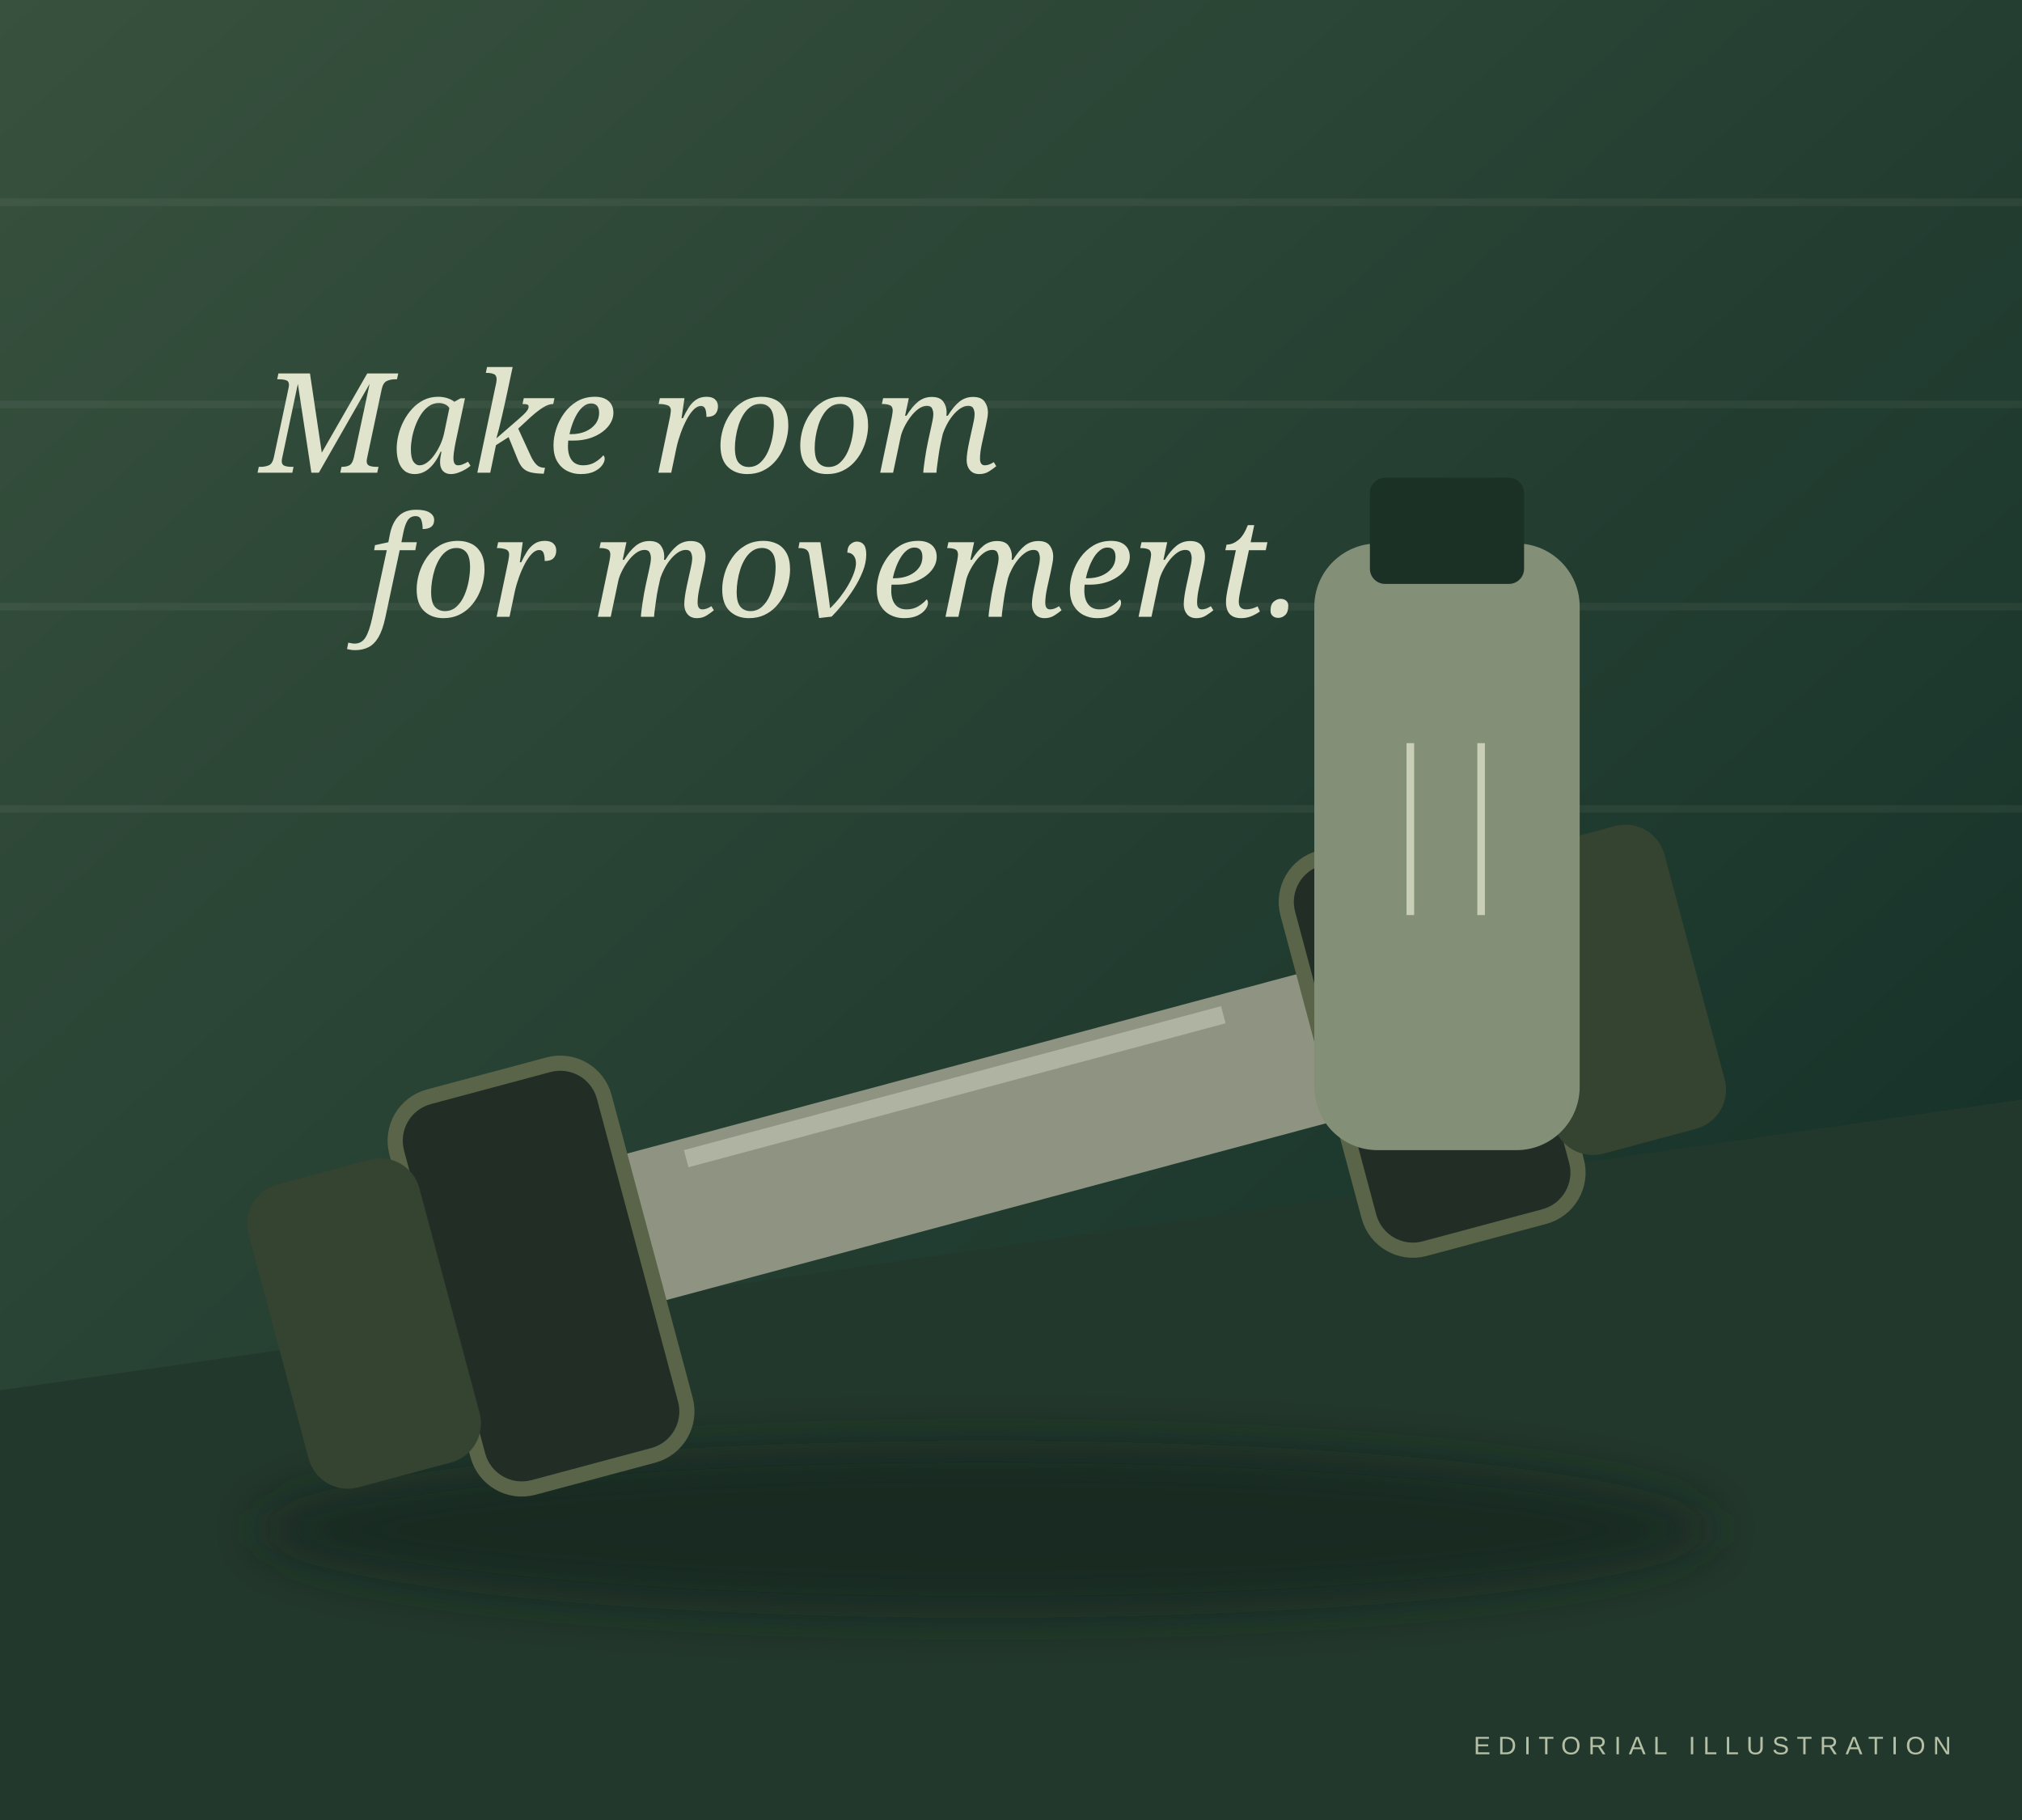
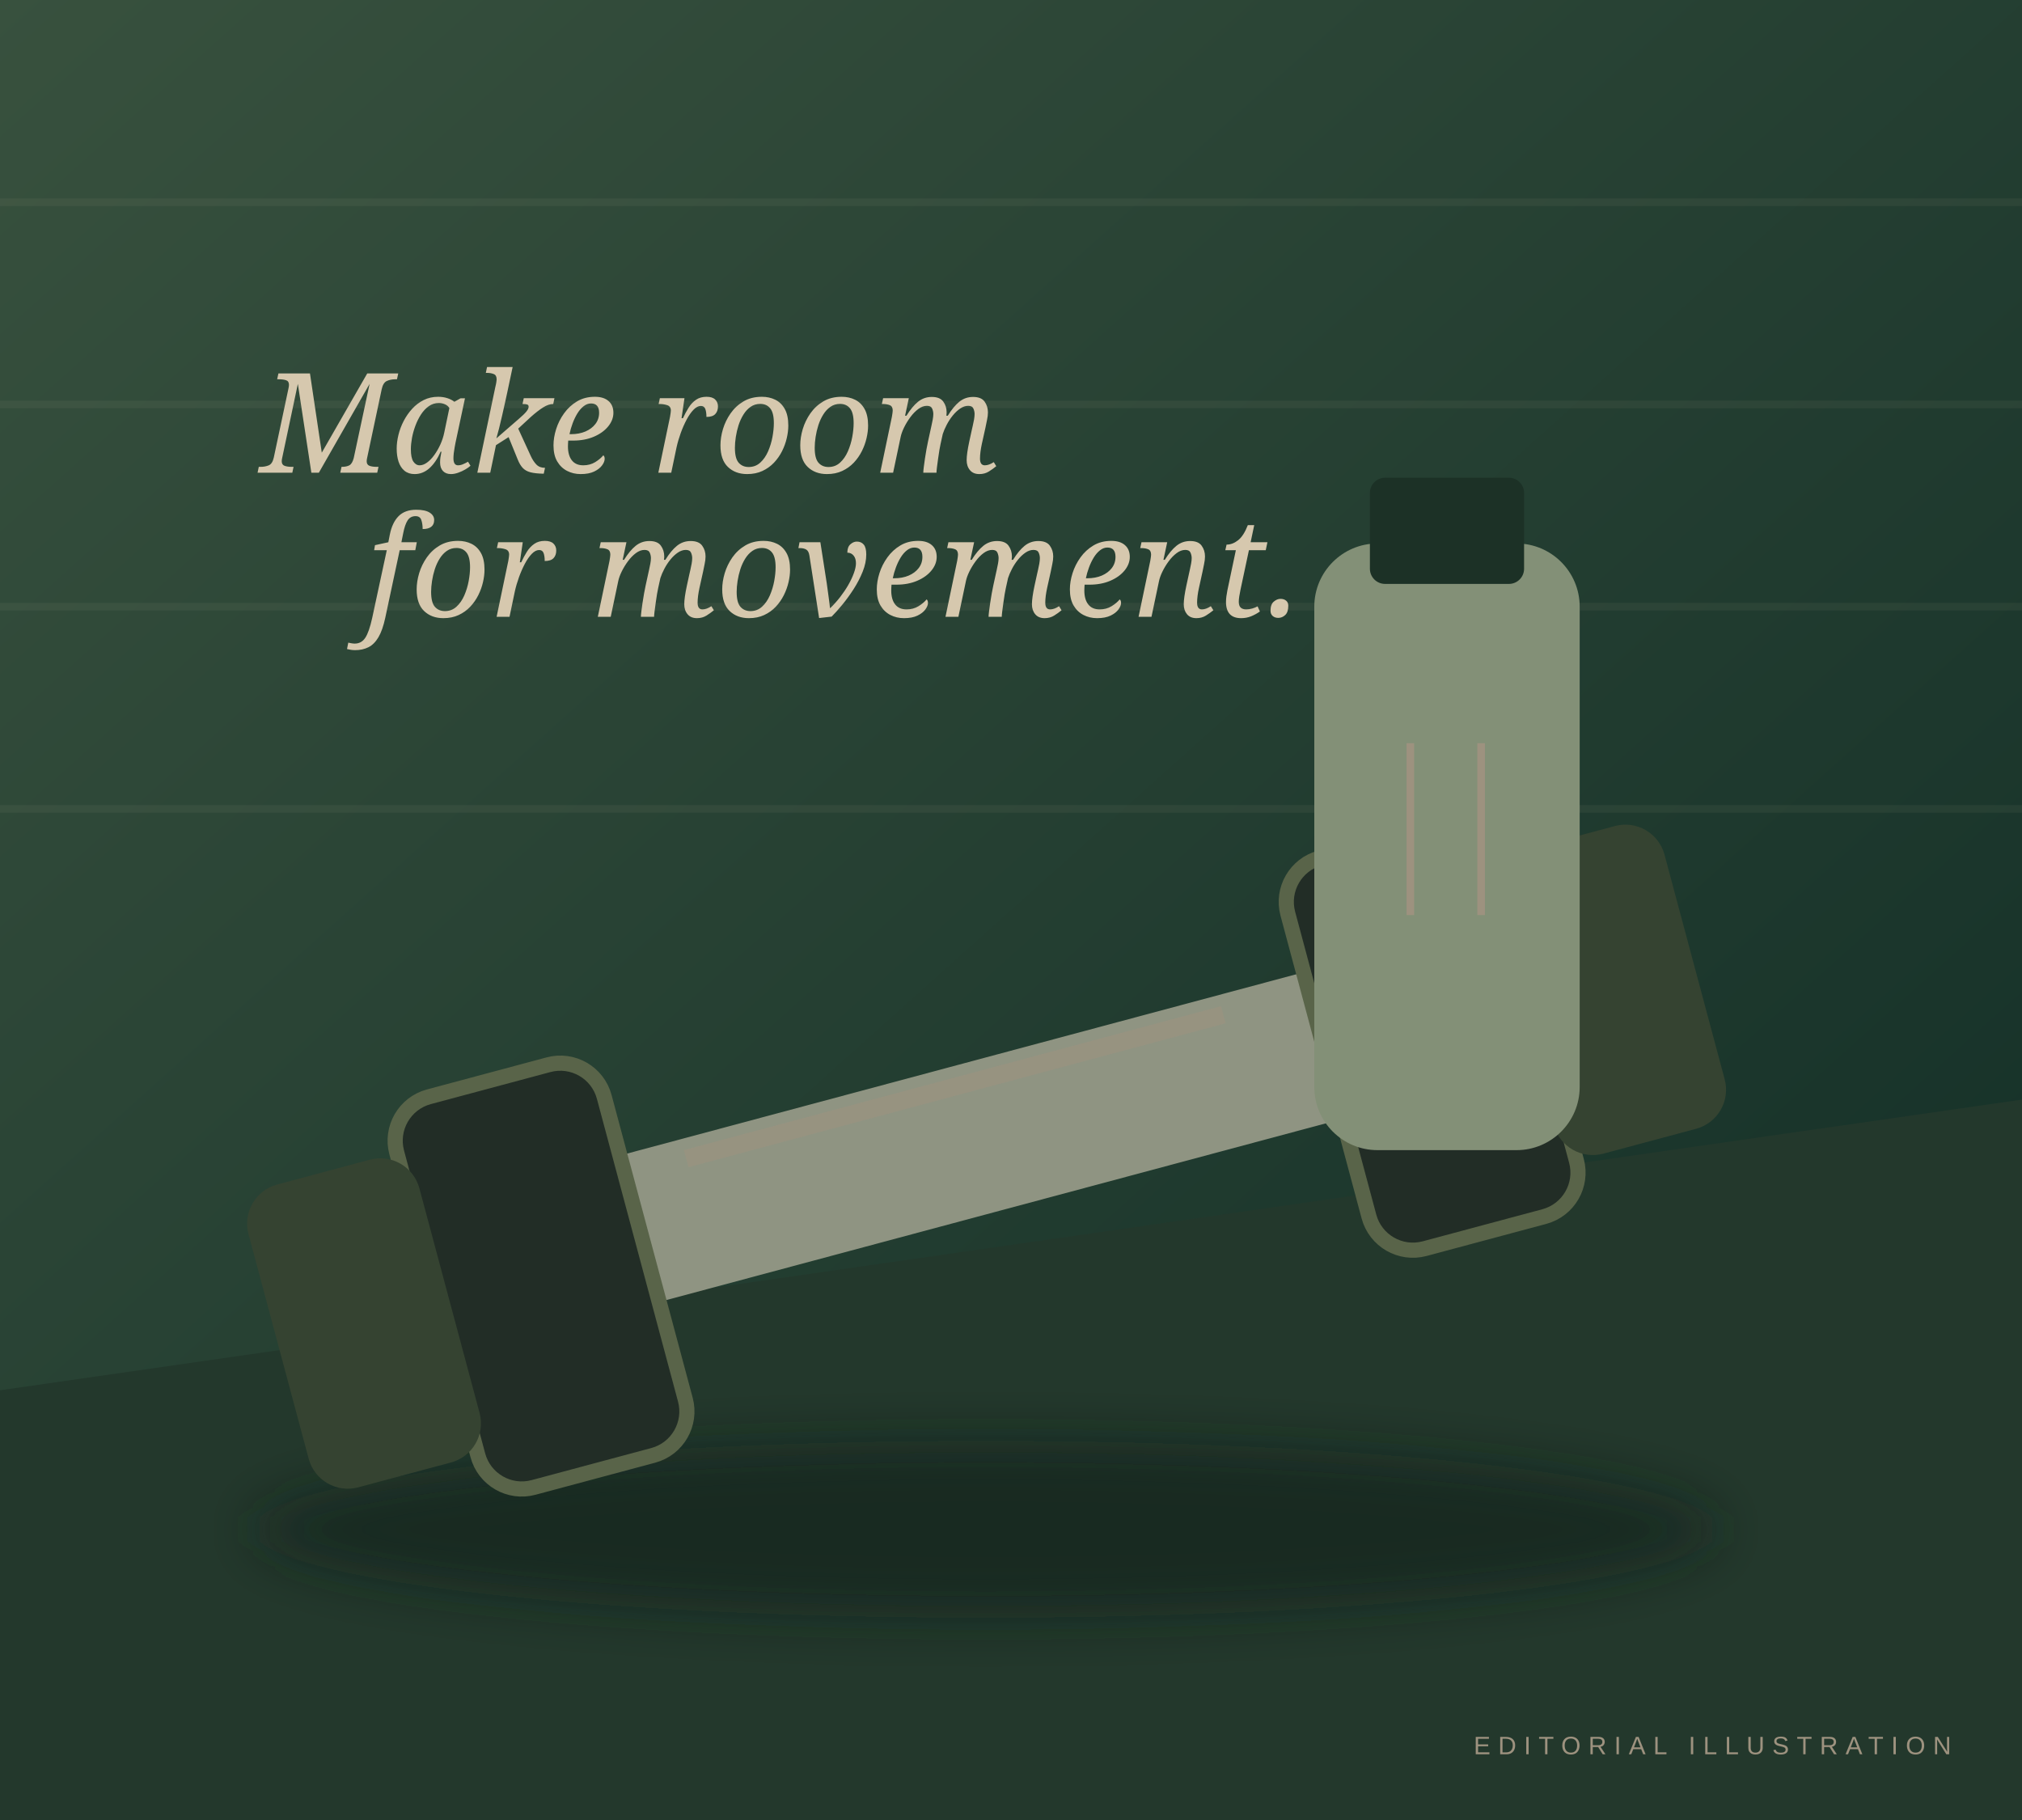
<svg xmlns="http://www.w3.org/2000/svg" viewBox="0 0 800 720">
  <defs>
    <linearGradient id="wall" x2="1" y2="1">
      <stop stop-color="#38513e" />
      <stop offset="1" stop-color="#102c25" />
    </linearGradient>
    <linearGradient id="bottle">
      <stop stop-color="#e6e0d0" />
      <stop offset=".4" stop-color="#fffaf0" />
      <stop offset="1" stop-color="#cdc9b7" />
    </linearGradient>
    <linearGradient id="green">
      <stop stop-color="#193e32" />
      <stop offset=".5" stop-color="#46634b" />
      <stop offset="1" stop-color="#203d31" />
    </linearGradient>
    <linearGradient id="amber">
      <stop stop-color="#7c492d" />
      <stop offset=".4" stop-color="#d7a65f" />
      <stop offset=".8" stop-color="#c18e46" />
      <stop offset="1" stop-color="#865134" />
    </linearGradient>
    <linearGradient id="fabric">
      <stop stop-color="#ddd3be" />
      <stop offset=".5" stop-color="#f4ecda" />
      <stop offset="1" stop-color="#c5baa2" />
    </linearGradient>
    <filter id="shadow" x="-100%" y="-100%" width="300%" height="300%">
      <feGaussianBlur stdDeviation="10" />
    </filter>
  </defs>
  <rect width="800" height="720" fill="url(#wall)" />
  <path d="M0 550 800 435V720H0Z" fill="#23382c" />
-   <path d="M0 80h800M0 160h800M0 240h800M0 320h800" stroke="#e4e4cc" opacity=".06" stroke-width="3" />
+   <path d="M0 80h800M0 160h800M0 240h800M0 320h800" stroke="#d6c8ae" opacity=".06" stroke-width="3" />
  <ellipse cx="390" cy="605" rx="290" ry="35" fill="#091b15" opacity=".5" filter="url(#shadow)" />
  <g transform="translate(100 375) rotate(-15 300 80)">
    <rect x="50" y="42" width="475" height="60" rx="18" fill="#8f9482" />
    <rect x="65" width="85" height="160" rx="18" fill="#222d26" stroke="#596449" stroke-width="6" />
    <rect x="0" y="18" width="70" height="124" rx="16" fill="#354331" />
    <rect x="430" width="85" height="160" rx="18" fill="#222d26" stroke="#596449" stroke-width="6" />
    <rect x="510" y="18" width="70" height="124" rx="16" fill="#354331" />
-     <path d="M175 50h220" stroke="#c5c9b8" stroke-width="7" opacity=".6" />
+     <path d="M175 50h220" stroke="#9d927f" stroke-width="7" opacity=".6" />
  </g>
  <rect x="520" y="215" width="105" height="240" rx="25" fill="#839077" />
  <rect x="542" y="189" width="61" height="42" rx="6" fill="#1c3126" />
-   <path d="M558 294v68m28-68v68" stroke="#c9cfb6" stroke-width="3" />
-   <text x="103" y="187" fill="#e1e4cc" font-family="Georgia" font-size="55" font-style="italic">Make room</text>
-   <text x="145" y="244" fill="#e1e4cc" font-family="Georgia" font-size="55" font-style="italic">for movement.</text>
-   <text x="772" y="694" text-anchor="end" fill="#b4c0a5" font-family="Arial,sans-serif" font-size="10" letter-spacing="3">EDITORIAL ILLUSTRATION</text>
+   <path d="M558 294v68m28-68v68" stroke="#9d927f" stroke-width="3" />
+   <text x="103" y="187" fill="#d6c8ae" font-family="Georgia" font-size="55" font-style="italic">Make room</text>
+   <text x="145" y="244" fill="#d6c8ae" font-family="Georgia" font-size="55" font-style="italic">for movement.</text>
+   <text x="772" y="694" text-anchor="end" fill="#9d927f" font-family="Arial,sans-serif" font-size="10" letter-spacing="3">EDITORIAL ILLUSTRATION</text>
</svg>
